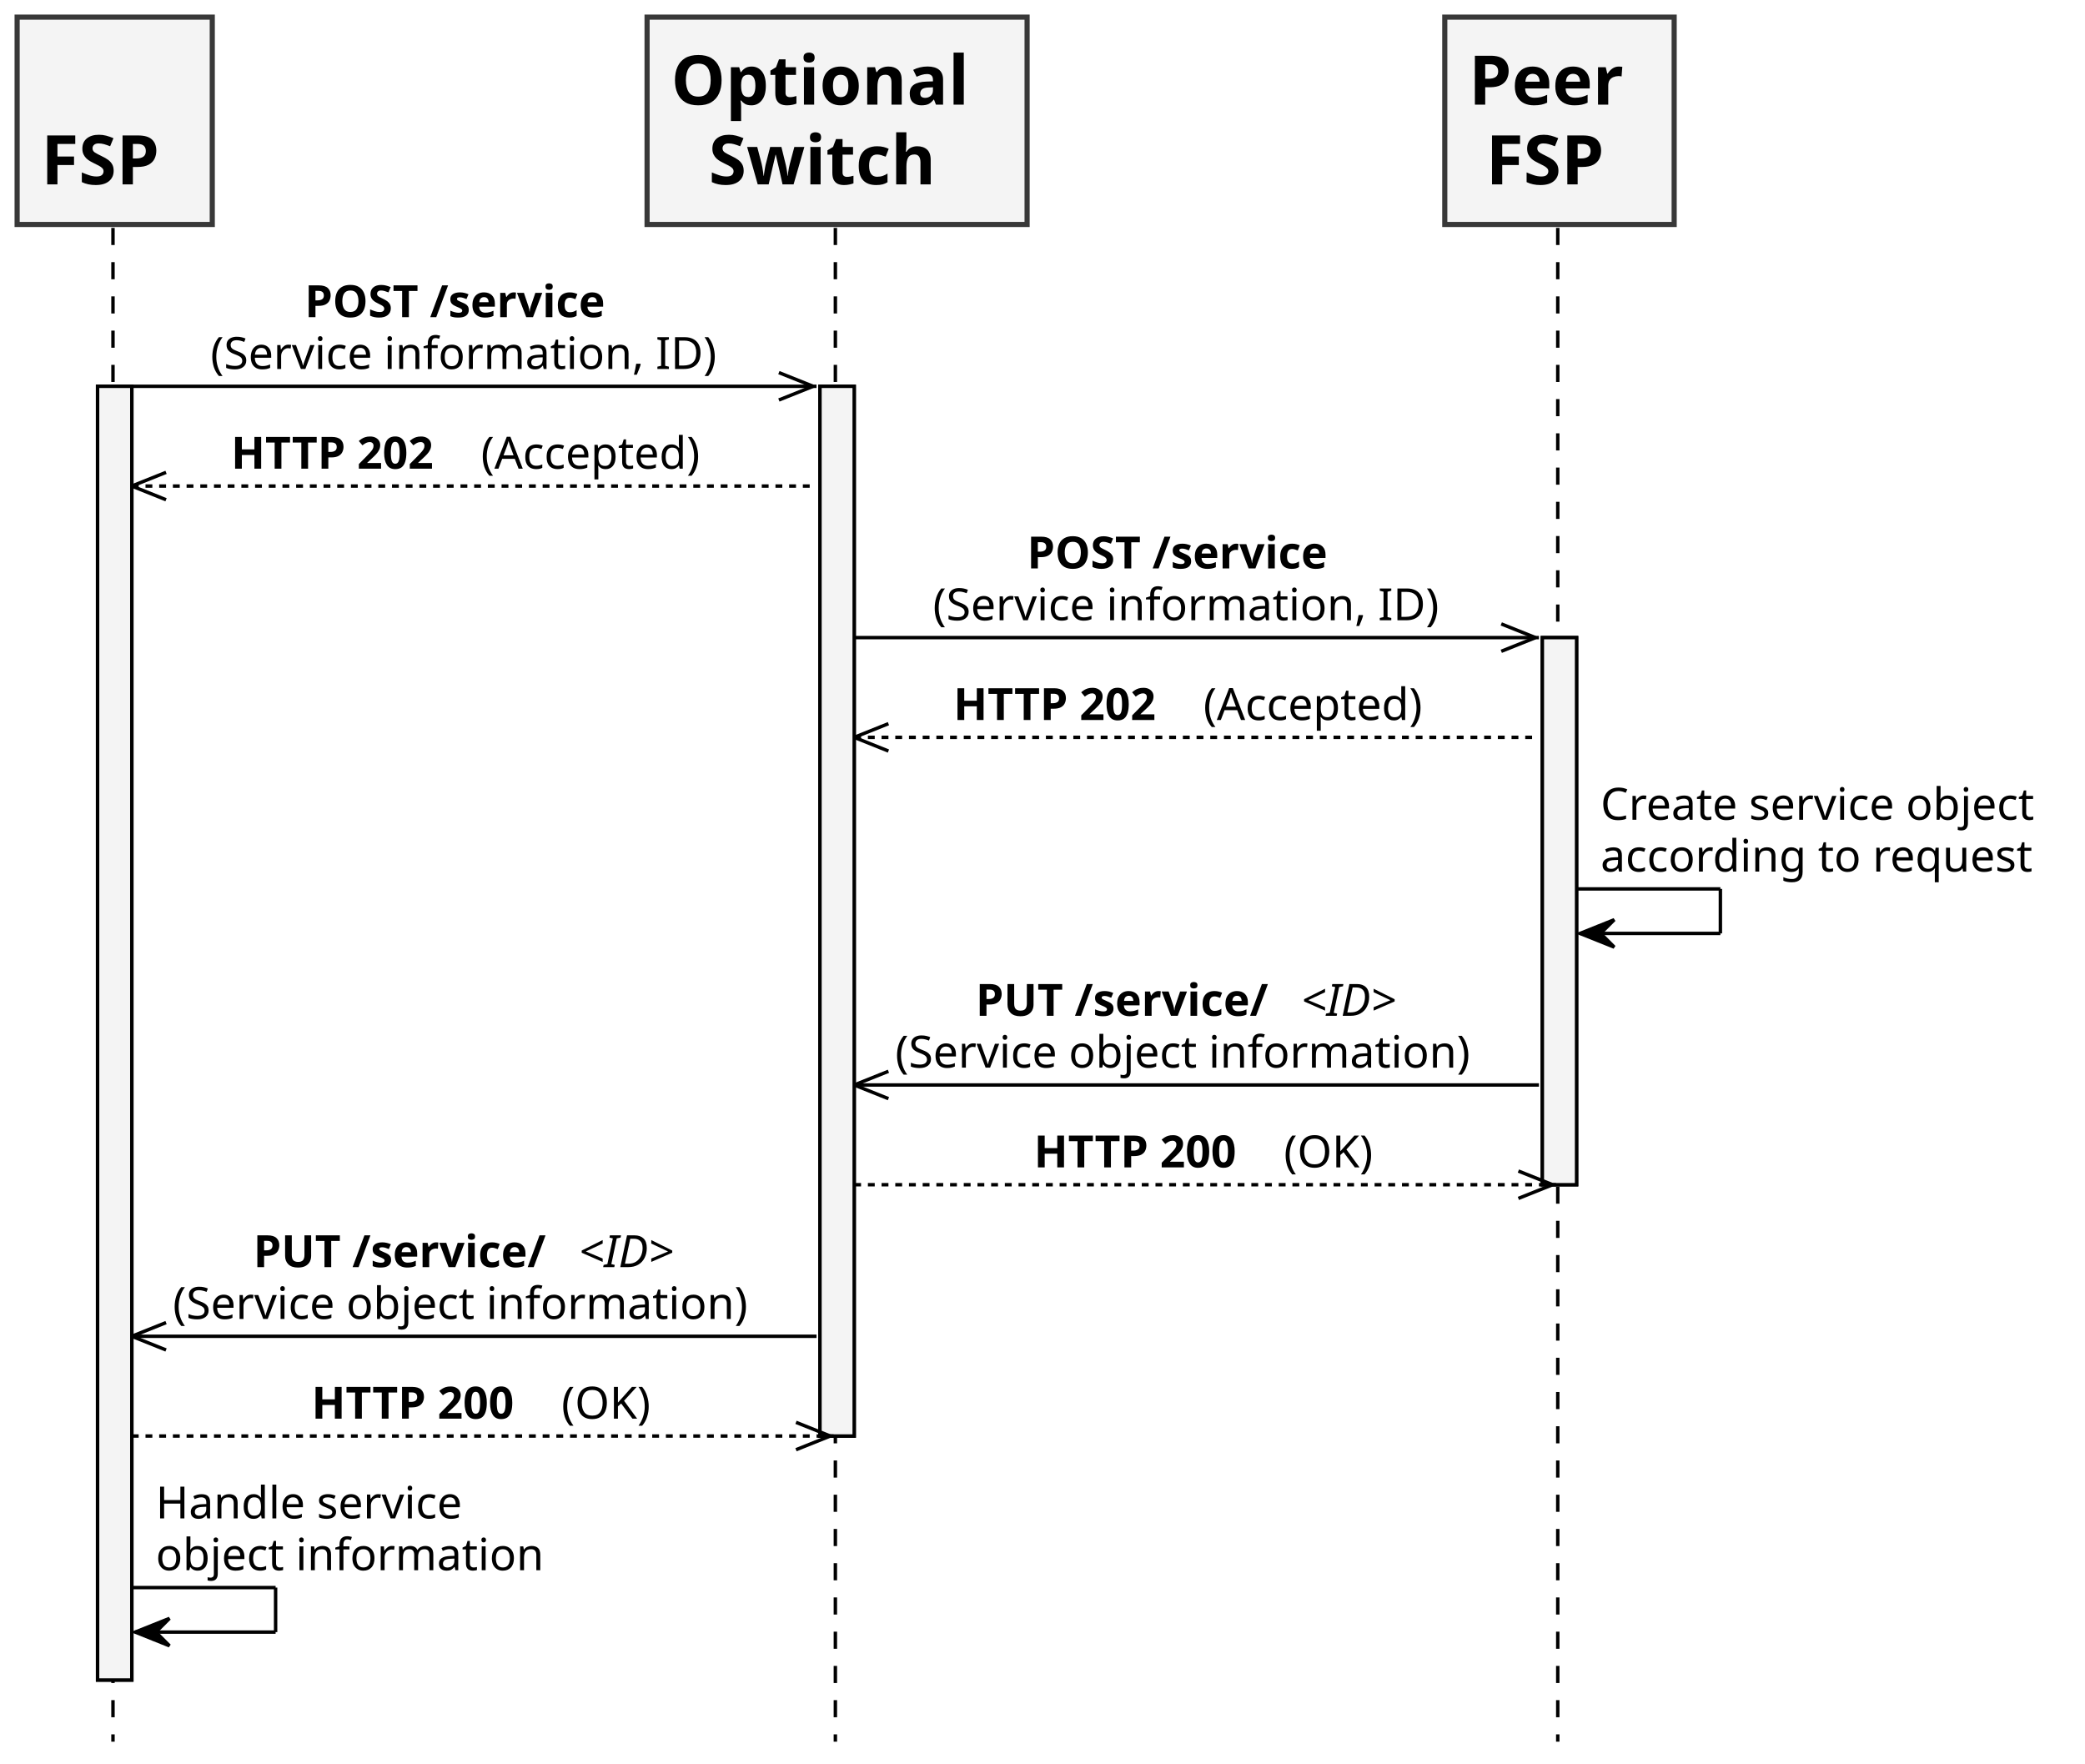
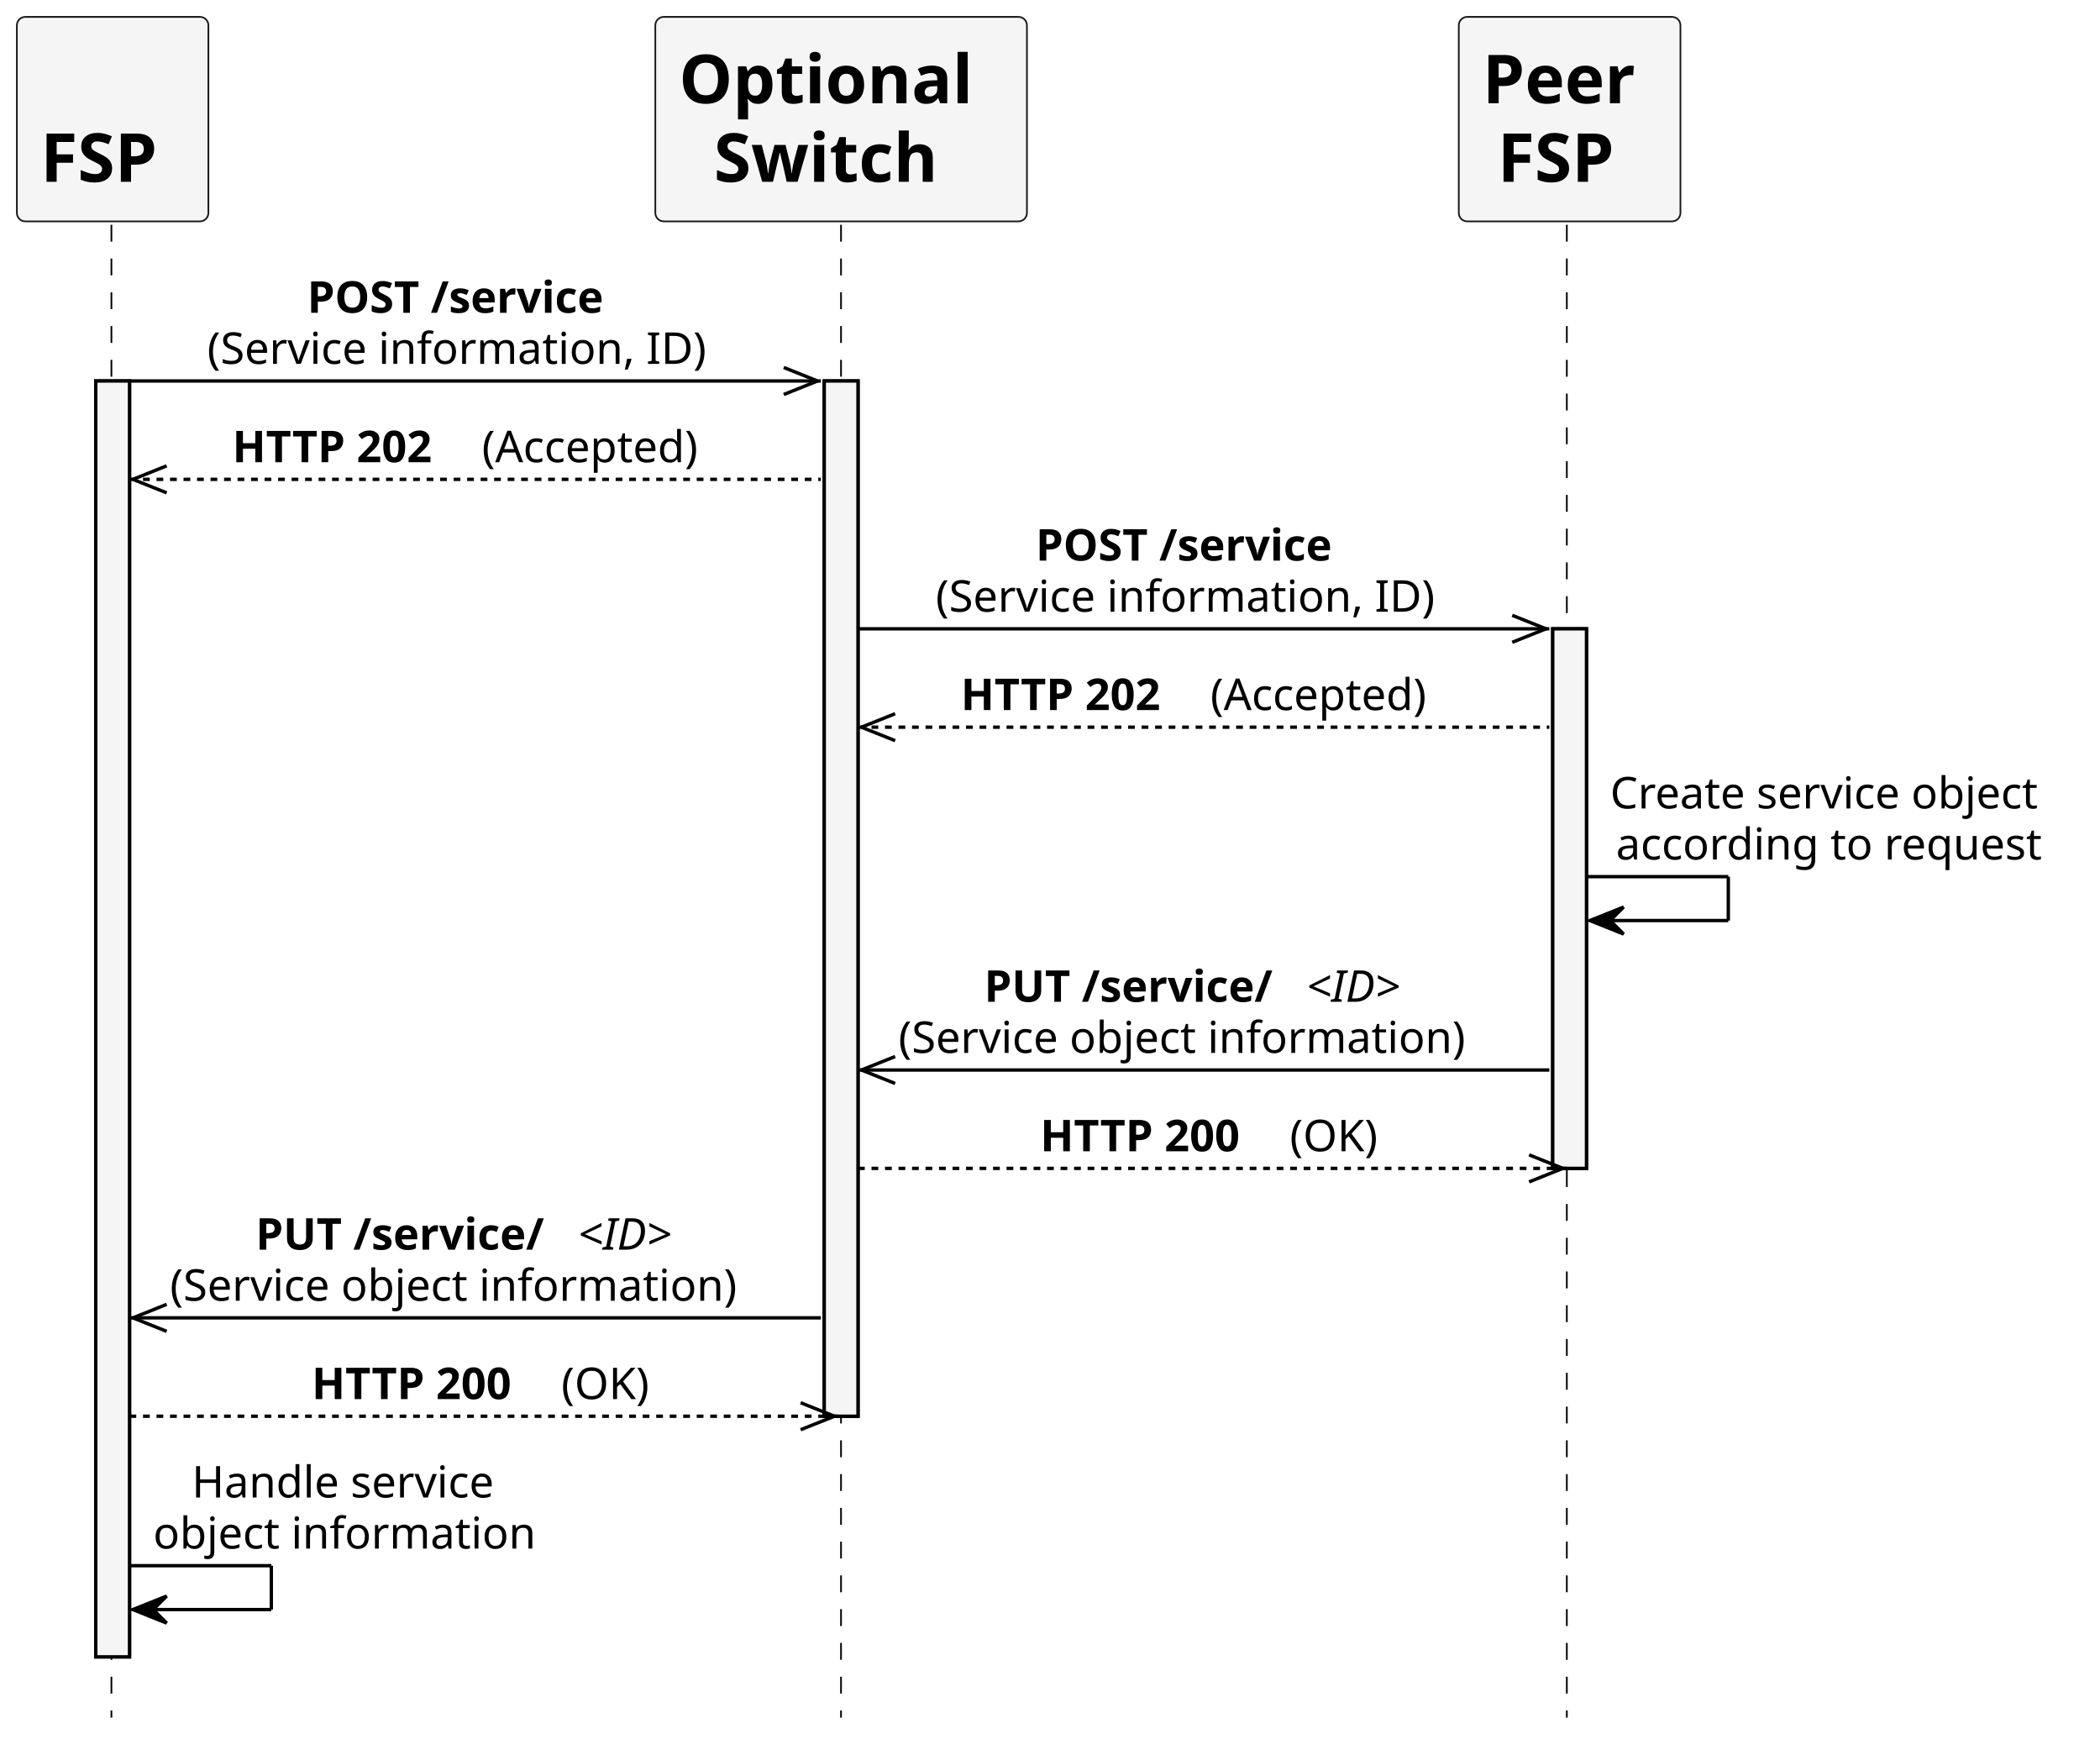
- <svg xmlns="http://www.w3.org/2000/svg" contentScriptType="application/ecmascript" contentStyleType="text/css" height="515px" preserveAspectRatio="none" style="width:609px;height:515px" version="1.1" viewBox="0 0 609 515" width="609px" zoomAndPan="magnify">
+ <svg xmlns="http://www.w3.org/2000/svg" contentStyleType="text/css" height="515px" preserveAspectRatio="none" style="width:622px;height:515px;background:#FFFFFF;" version="1.1" viewBox="0 0 622 515" width="622px" zoomAndPan="magnify">
  <defs />
  <g>
-     <rect fill="#F4F4F4" height="377.859" style="stroke:#000000;stroke-width:1.0" width="10" x="28.5" y="112.828" />
-     <rect fill="#F4F4F4" height="306.594" style="stroke:#000000;stroke-width:1.0" width="10" x="239.5" y="112.828" />
-     <rect fill="#F4F4F4" height="159.797" style="stroke:#000000;stroke-width:1.0" width="10" x="450.5" y="186.227" />
-     <line style="stroke:#000000;stroke-width:1.0;stroke-dasharray:5.0,5.0" x1="33" x2="33" y1="66.562" y2="508.688" />
-     <line style="stroke:#000000;stroke-width:1.0;stroke-dasharray:5.0,5.0" x1="244" x2="244" y1="66.562" y2="508.688" />
-     <line style="stroke:#000000;stroke-width:1.0;stroke-dasharray:5.0,5.0" x1="455" x2="455" y1="66.562" y2="508.688" />
-     <rect fill="#F4F4F4" height="60.562" style="stroke:#383838;stroke-width:1.5" width="57" x="5" y="5" />
-     <text fill="#000000" font-family="Verdana" font-size="20" font-weight="bold" lengthAdjust="spacingAndGlyphs" textLength="0" x="37" y="30.564" />
-     <text fill="#000000" font-family="Verdana" font-size="20" font-weight="bold" lengthAdjust="spacingAndGlyphs" textLength="43" x="12" y="53.846">FSP</text>
-     <rect fill="#F4F4F4" height="60.562" style="stroke:#383838;stroke-width:1.5" width="111" x="189" y="5" />
-     <text fill="#000000" font-family="Verdana" font-size="20" font-weight="bold" lengthAdjust="spacingAndGlyphs" textLength="97" x="196" y="30.564">Optional</text>
-     <text fill="#000000" font-family="Verdana" font-size="20" font-weight="bold" lengthAdjust="spacingAndGlyphs" textLength="75" x="207" y="53.846">Switch</text>
-     <rect fill="#F4F4F4" height="60.562" style="stroke:#383838;stroke-width:1.5" width="67" x="422" y="5" />
-     <text fill="#000000" font-family="Verdana" font-size="20" font-weight="bold" lengthAdjust="spacingAndGlyphs" textLength="53" x="429" y="30.564">Peer</text>
-     <text fill="#000000" font-family="Verdana" font-size="20" font-weight="bold" lengthAdjust="spacingAndGlyphs" textLength="43" x="434" y="53.846">FSP</text>
-     <rect fill="#F4F4F4" height="377.859" style="stroke:#000000;stroke-width:1.0" width="10" x="28.5" y="112.828" />
-     <rect fill="#F4F4F4" height="306.594" style="stroke:#000000;stroke-width:1.0" width="10" x="239.5" y="112.828" />
-     <rect fill="#F4F4F4" height="159.797" style="stroke:#000000;stroke-width:1.0" width="10" x="450.5" y="186.227" />
-     <line style="stroke:#000000;stroke-width:1.0" x1="237.5" x2="227.5" y1="112.828" y2="108.828" />
-     <line style="stroke:#000000;stroke-width:1.0" x1="237.5" x2="227.5" y1="112.828" y2="116.828" />
-     <line style="stroke:#000000;stroke-width:1.0" x1="38.5" x2="238.5" y1="112.828" y2="112.828" />
-     <text fill="#000000" font-family="Verdana" font-size="13" font-weight="bold" lengthAdjust="spacingAndGlyphs" textLength="100" x="89" y="92.629">POST /service</text>
-     <text fill="#000000" font-family="Verdana" font-size="13" lengthAdjust="spacingAndGlyphs" textLength="155" x="61.5" y="107.762">(Service information, ID)</text>
-     <line style="stroke:#000000;stroke-width:1.0" x1="38.5" x2="48.5" y1="141.961" y2="137.961" />
-     <line style="stroke:#000000;stroke-width:1.0" x1="38.5" x2="48.5" y1="141.961" y2="145.961" />
-     <line style="stroke:#000000;stroke-width:1.0;stroke-dasharray:2.0,2.0" x1="38.5" x2="238.5" y1="141.961" y2="141.961" />
-     <text fill="#000000" font-family="Verdana" font-size="13" font-weight="bold" lengthAdjust="spacingAndGlyphs" textLength="69" x="67.5" y="136.895">HTTP 202</text>
-     <text fill="#000000" font-family="Verdana" font-size="13" lengthAdjust="spacingAndGlyphs" textLength="70" x="140.5" y="136.895">(Accepted)</text>
-     <line style="stroke:#000000;stroke-width:1.0" x1="448.5" x2="438.5" y1="186.227" y2="182.227" />
-     <line style="stroke:#000000;stroke-width:1.0" x1="448.5" x2="438.5" y1="186.227" y2="190.227" />
-     <line style="stroke:#000000;stroke-width:1.0" x1="249.5" x2="449.5" y1="186.227" y2="186.227" />
-     <text fill="#000000" font-family="Verdana" font-size="13" font-weight="bold" lengthAdjust="spacingAndGlyphs" textLength="100" x="300" y="166.028">POST /service</text>
-     <text fill="#000000" font-family="Verdana" font-size="13" lengthAdjust="spacingAndGlyphs" textLength="155" x="272.5" y="181.161">(Service information, ID)</text>
-     <line style="stroke:#000000;stroke-width:1.0" x1="249.5" x2="259.5" y1="215.359" y2="211.359" />
-     <line style="stroke:#000000;stroke-width:1.0" x1="249.5" x2="259.5" y1="215.359" y2="219.359" />
-     <line style="stroke:#000000;stroke-width:1.0;stroke-dasharray:2.0,2.0" x1="249.5" x2="449.5" y1="215.359" y2="215.359" />
-     <text fill="#000000" font-family="Verdana" font-size="13" font-weight="bold" lengthAdjust="spacingAndGlyphs" textLength="69" x="278.5" y="210.293">HTTP 202</text>
-     <text fill="#000000" font-family="Verdana" font-size="13" lengthAdjust="spacingAndGlyphs" textLength="70" x="351.5" y="210.293">(Accepted)</text>
-     <line style="stroke:#000000;stroke-width:1.0" x1="460.5" x2="502.5" y1="259.625" y2="259.625" />
-     <line style="stroke:#000000;stroke-width:1.0" x1="502.5" x2="502.5" y1="259.625" y2="272.625" />
-     <line style="stroke:#000000;stroke-width:1.0" x1="461.5" x2="502.5" y1="272.625" y2="272.625" />
-     <polygon fill="#000000" points="471.5,268.625,461.5,272.625,471.5,276.625,467.5,272.625" style="stroke:#000000;stroke-width:1.0" />
-     <text fill="#000000" font-family="Verdana" font-size="13" lengthAdjust="spacingAndGlyphs" textLength="135" x="467.5" y="239.426">Create service object</text>
-     <text fill="#000000" font-family="Verdana" font-size="13" lengthAdjust="spacingAndGlyphs" textLength="132" x="467.5" y="254.559">according to request</text>
-     <line style="stroke:#000000;stroke-width:1.0" x1="249.5" x2="259.5" y1="316.891" y2="312.891" />
-     <line style="stroke:#000000;stroke-width:1.0" x1="249.5" x2="259.5" y1="316.891" y2="320.891" />
-     <line style="stroke:#000000;stroke-width:1.0" x1="249.5" x2="449.5" y1="316.891" y2="316.891" />
-     <text fill="#000000" font-family="Verdana" font-size="13" font-weight="bold" lengthAdjust="spacingAndGlyphs" textLength="95" x="285" y="296.692">PUT /service/</text>
-     <text fill="#000000" font-family="Verdana" font-size="13" font-style="italic" lengthAdjust="spacingAndGlyphs" textLength="35" x="380" y="296.692">&lt;ID&gt;</text>
-     <text fill="#000000" font-family="Verdana" font-size="13" lengthAdjust="spacingAndGlyphs" textLength="177" x="261.5" y="311.825">(Service object information)</text>
-     <line style="stroke:#000000;stroke-width:1.0" x1="453.5" x2="443.5" y1="346.023" y2="342.023" />
-     <line style="stroke:#000000;stroke-width:1.0" x1="453.5" x2="443.5" y1="346.023" y2="350.023" />
-     <line style="stroke:#000000;stroke-width:1.0;stroke-dasharray:2.0,2.0" x1="249.5" x2="454.5" y1="346.023" y2="346.023" />
-     <text fill="#000000" font-family="Verdana" font-size="13" font-weight="bold" lengthAdjust="spacingAndGlyphs" textLength="69" x="302" y="340.957">HTTP 200</text>
-     <text fill="#000000" font-family="Verdana" font-size="13" lengthAdjust="spacingAndGlyphs" textLength="28" x="375" y="340.957">(OK)</text>
-     <line style="stroke:#000000;stroke-width:1.0" x1="38.5" x2="48.5" y1="390.289" y2="386.289" />
-     <line style="stroke:#000000;stroke-width:1.0" x1="38.5" x2="48.5" y1="390.289" y2="394.289" />
-     <line style="stroke:#000000;stroke-width:1.0" x1="38.5" x2="238.5" y1="390.289" y2="390.289" />
-     <text fill="#000000" font-family="Verdana" font-size="13" font-weight="bold" lengthAdjust="spacingAndGlyphs" textLength="95" x="74" y="370.09">PUT /service/</text>
-     <text fill="#000000" font-family="Verdana" font-size="13" font-style="italic" lengthAdjust="spacingAndGlyphs" textLength="35" x="169" y="370.09">&lt;ID&gt;</text>
-     <text fill="#000000" font-family="Verdana" font-size="13" lengthAdjust="spacingAndGlyphs" textLength="177" x="50.5" y="385.223">(Service object information)</text>
-     <line style="stroke:#000000;stroke-width:1.0" x1="242.5" x2="232.5" y1="419.422" y2="415.422" />
-     <line style="stroke:#000000;stroke-width:1.0" x1="242.5" x2="232.5" y1="419.422" y2="423.422" />
-     <line style="stroke:#000000;stroke-width:1.0;stroke-dasharray:2.0,2.0" x1="38.5" x2="243.5" y1="419.422" y2="419.422" />
-     <text fill="#000000" font-family="Verdana" font-size="13" font-weight="bold" lengthAdjust="spacingAndGlyphs" textLength="69" x="91" y="414.356">HTTP 200</text>
-     <text fill="#000000" font-family="Verdana" font-size="13" lengthAdjust="spacingAndGlyphs" textLength="28" x="164" y="414.356">(OK)</text>
-     <line style="stroke:#000000;stroke-width:1.0" x1="38.5" x2="80.5" y1="463.688" y2="463.688" />
-     <line style="stroke:#000000;stroke-width:1.0" x1="80.5" x2="80.5" y1="463.688" y2="476.688" />
-     <line style="stroke:#000000;stroke-width:1.0" x1="39.5" x2="80.5" y1="476.688" y2="476.688" />
-     <polygon fill="#000000" points="49.5,472.688,39.5,476.688,49.5,480.688,45.5,476.688" style="stroke:#000000;stroke-width:1.0" />
-     <text fill="#000000" font-family="Verdana" font-size="13" lengthAdjust="spacingAndGlyphs" textLength="94" x="45.5" y="443.489">Handle service</text>
-     <text fill="#000000" font-family="Verdana" font-size="13" lengthAdjust="spacingAndGlyphs" textLength="116" x="45.5" y="458.622">object information</text>
+     <rect fill="#F5F5F5" height="377.859" style="stroke:#000000;stroke-width:1.0;" width="10" x="28.362" y="112.828" />
+     <rect fill="#F5F5F5" height="306.594" style="stroke:#000000;stroke-width:1.0;" width="10" x="244.134" y="112.828" />
+     <rect fill="#F5F5F5" height="159.797" style="stroke:#000000;stroke-width:1.0;" width="10" x="459.905" y="186.227" />
+     <line style="stroke:#000000;stroke-width:0.5;stroke-dasharray:5.0,5.0;" x1="33" x2="33" y1="66.562" y2="508.688" />
+     <line style="stroke:#000000;stroke-width:0.5;stroke-dasharray:5.0,5.0;" x1="249.102" x2="249.102" y1="66.562" y2="508.688" />
+     <line style="stroke:#000000;stroke-width:0.5;stroke-dasharray:5.0,5.0;" x1="464.08" x2="464.08" y1="66.562" y2="508.688" />
+     <rect fill="#F5F5F5" height="60.562" rx="2.5" ry="2.5" style="stroke:#181818;stroke-width:0.5;" width="56.725" x="5" y="5" />
+     <text fill="#000000" font-family="Verdana" font-size="20" font-weight="bold" lengthAdjust="spacing" textLength="6.963" x="29.881" y="30.564"> </text>
+     <text fill="#000000" font-family="Verdana" font-size="20" font-weight="bold" lengthAdjust="spacing" textLength="42.725" x="12" y="53.846">FSP</text>
+     <rect fill="#F5F5F5" height="60.562" rx="2.5" ry="2.5" style="stroke:#181818;stroke-width:0.5;" width="110.064" x="194.102" y="5" />
+     <text fill="#000000" font-family="Verdana" font-size="20" font-weight="bold" lengthAdjust="spacing" textLength="96.064" x="201.102" y="30.564">Optional</text>
+     <text fill="#000000" font-family="Verdana" font-size="20" font-weight="bold" lengthAdjust="spacing" textLength="75.391" x="211.439" y="53.846">Switch</text>
+     <rect fill="#F5F5F5" height="60.562" rx="2.5" ry="2.5" style="stroke:#181818;stroke-width:0.5;" width="65.65" x="432.08" y="5" />
+     <text fill="#000000" font-family="Verdana" font-size="20" font-weight="bold" lengthAdjust="spacing" textLength="51.65" x="439.08" y="30.564">Peer</text>
+     <text fill="#000000" font-family="Verdana" font-size="20" font-weight="bold" lengthAdjust="spacing" textLength="42.725" x="443.543" y="53.846">FSP</text>
+     <rect fill="#F5F5F5" height="377.859" style="stroke:#000000;stroke-width:1.0;" width="10" x="28.362" y="112.828" />
+     <rect fill="#F5F5F5" height="306.594" style="stroke:#000000;stroke-width:1.0;" width="10" x="244.134" y="112.828" />
+     <rect fill="#F5F5F5" height="159.797" style="stroke:#000000;stroke-width:1.0;" width="10" x="459.905" y="186.227" />
+     <line style="stroke:#000000;stroke-width:1.0;" x1="242.134" x2="232.134" y1="112.828" y2="108.828" />
+     <line style="stroke:#000000;stroke-width:1.0;" x1="242.134" x2="232.134" y1="112.828" y2="116.828" />
+     <line style="stroke:#000000;stroke-width:1.0;" x1="38.362" x2="243.134" y1="112.828" y2="112.828" />
+     <text fill="#000000" font-family="Verdana" font-size="13" font-weight="bold" lengthAdjust="spacing" textLength="100.502" x="90.997" y="92.629">POST /service</text>
+     <text fill="#000000" font-family="Verdana" font-size="13" lengthAdjust="spacing" textLength="159.688" x="61.404" y="107.762">(Service information, ID)</text>
+     <line style="stroke:#000000;stroke-width:1.0;" x1="39.362" x2="49.362" y1="141.961" y2="137.961" />
+     <line style="stroke:#000000;stroke-width:1.0;" x1="39.362" x2="49.362" y1="141.961" y2="145.961" />
+     <line style="stroke:#000000;stroke-width:1.0;stroke-dasharray:2.0,2.0;" x1="38.362" x2="243.134" y1="141.961" y2="141.961" />
+     <text fill="#000000" font-family="Verdana" font-size="13" font-weight="bold" lengthAdjust="spacing" textLength="69.805" x="68.815" y="136.895">HTTP 202</text>
+     <text fill="#000000" font-family="Verdana" font-size="13" lengthAdjust="spacing" textLength="70.929" x="142.752" y="136.895">(Accepted)</text>
+     <line style="stroke:#000000;stroke-width:1.0;" x1="457.905" x2="447.905" y1="186.227" y2="182.227" />
+     <line style="stroke:#000000;stroke-width:1.0;" x1="457.905" x2="447.905" y1="186.227" y2="190.227" />
+     <line style="stroke:#000000;stroke-width:1.0;" x1="254.134" x2="458.905" y1="186.227" y2="186.227" />
+     <text fill="#000000" font-family="Verdana" font-size="13" font-weight="bold" lengthAdjust="spacing" textLength="100.502" x="306.768" y="166.028">POST /service</text>
+     <text fill="#000000" font-family="Verdana" font-size="13" lengthAdjust="spacing" textLength="159.688" x="277.175" y="181.161">(Service information, ID)</text>
+     <line style="stroke:#000000;stroke-width:1.0;" x1="255.134" x2="265.134" y1="215.359" y2="211.359" />
+     <line style="stroke:#000000;stroke-width:1.0;" x1="255.134" x2="265.134" y1="215.359" y2="219.359" />
+     <line style="stroke:#000000;stroke-width:1.0;stroke-dasharray:2.0,2.0;" x1="254.134" x2="458.905" y1="215.359" y2="215.359" />
+     <text fill="#000000" font-family="Verdana" font-size="13" font-weight="bold" lengthAdjust="spacing" textLength="69.805" x="284.586" y="210.293">HTTP 202</text>
+     <text fill="#000000" font-family="Verdana" font-size="13" lengthAdjust="spacing" textLength="70.929" x="358.524" y="210.293">(Accepted)</text>
+     <line style="stroke:#000000;stroke-width:1.0;" x1="469.905" x2="511.905" y1="259.625" y2="259.625" />
+     <line style="stroke:#000000;stroke-width:1.0;" x1="511.905" x2="511.905" y1="259.625" y2="272.625" />
+     <line style="stroke:#000000;stroke-width:1.0;" x1="470.905" x2="511.905" y1="272.625" y2="272.625" />
+     <polygon fill="#000000" points="480.905,268.625,470.905,272.625,480.905,276.625,476.905,272.625" style="stroke:#000000;stroke-width:1.0;" />
+     <text fill="#000000" font-family="Verdana" font-size="13" lengthAdjust="spacing" textLength="138.373" x="476.905" y="239.426">Create service object</text>
+     <text fill="#000000" font-family="Verdana" font-size="13" lengthAdjust="spacing" textLength="134.932" x="478.625" y="254.559">according to request</text>
+     <line style="stroke:#000000;stroke-width:1.0;" x1="255.134" x2="265.134" y1="316.891" y2="312.891" />
+     <line style="stroke:#000000;stroke-width:1.0;" x1="255.134" x2="265.134" y1="316.891" y2="320.891" />
+     <line style="stroke:#000000;stroke-width:1.0;" x1="254.134" x2="458.905" y1="316.891" y2="316.891" />
+     <text fill="#000000" font-family="Verdana" font-size="13" font-weight="bold" lengthAdjust="spacing" textLength="95.393" x="291.509" y="296.692">PUT /service/</text>
+     <text fill="#000000" font-family="Verdana" font-size="13" font-style="italic" lengthAdjust="spacing" textLength="35.629" x="386.901" y="296.692">&lt;ID&gt;</text>
+     <text fill="#000000" font-family="Verdana" font-size="13" lengthAdjust="spacing" textLength="181.772" x="266.134" y="311.825">(Service object information)</text>
+     <line style="stroke:#000000;stroke-width:1.0;" x1="462.905" x2="452.905" y1="346.023" y2="342.023" />
+     <line style="stroke:#000000;stroke-width:1.0;" x1="462.905" x2="452.905" y1="346.023" y2="350.023" />
+     <line style="stroke:#000000;stroke-width:1.0;stroke-dasharray:2.0,2.0;" x1="254.134" x2="463.905" y1="346.023" y2="346.023" />
+     <text fill="#000000" font-family="Verdana" font-size="13" font-weight="bold" lengthAdjust="spacing" textLength="69.805" x="308.1" y="340.957">HTTP 200</text>
+     <text fill="#000000" font-family="Verdana" font-size="13" lengthAdjust="spacing" textLength="28.901" x="382.038" y="340.957">(OK)</text>
+     <line style="stroke:#000000;stroke-width:1.0;" x1="39.362" x2="49.362" y1="390.289" y2="386.289" />
+     <line style="stroke:#000000;stroke-width:1.0;" x1="39.362" x2="49.362" y1="390.289" y2="394.289" />
+     <line style="stroke:#000000;stroke-width:1.0;" x1="38.362" x2="243.134" y1="390.289" y2="390.289" />
+     <text fill="#000000" font-family="Verdana" font-size="13" font-weight="bold" lengthAdjust="spacing" textLength="95.393" x="75.737" y="370.09">PUT /service/</text>
+     <text fill="#000000" font-family="Verdana" font-size="13" font-style="italic" lengthAdjust="spacing" textLength="35.629" x="171.13" y="370.09">&lt;ID&gt;</text>
+     <text fill="#000000" font-family="Verdana" font-size="13" lengthAdjust="spacing" textLength="181.772" x="50.362" y="385.223">(Service object information)</text>
+     <line style="stroke:#000000;stroke-width:1.0;" x1="247.134" x2="237.134" y1="419.422" y2="415.422" />
+     <line style="stroke:#000000;stroke-width:1.0;" x1="247.134" x2="237.134" y1="419.422" y2="423.422" />
+     <line style="stroke:#000000;stroke-width:1.0;stroke-dasharray:2.0,2.0;" x1="38.362" x2="248.134" y1="419.422" y2="419.422" />
+     <text fill="#000000" font-family="Verdana" font-size="13" font-weight="bold" lengthAdjust="spacing" textLength="69.805" x="92.329" y="414.356">HTTP 200</text>
+     <text fill="#000000" font-family="Verdana" font-size="13" lengthAdjust="spacing" textLength="28.901" x="166.266" y="414.356">(OK)</text>
+     <line style="stroke:#000000;stroke-width:1.0;" x1="38.362" x2="80.362" y1="463.688" y2="463.688" />
+     <line style="stroke:#000000;stroke-width:1.0;" x1="80.362" x2="80.362" y1="463.688" y2="476.688" />
+     <line style="stroke:#000000;stroke-width:1.0;" x1="39.362" x2="80.362" y1="476.688" y2="476.688" />
+     <polygon fill="#000000" points="49.362,472.688,39.362,476.688,49.362,480.688,45.362,476.688" style="stroke:#000000;stroke-width:1.0;" />
+     <text fill="#000000" font-family="Verdana" font-size="13" lengthAdjust="spacing" textLength="96.541" x="56.817" y="443.489">Handle service</text>
+     <text fill="#000000" font-family="Verdana" font-size="13" lengthAdjust="spacing" textLength="119.45" x="45.362" y="458.622">object information</text>
  </g>
</svg>
